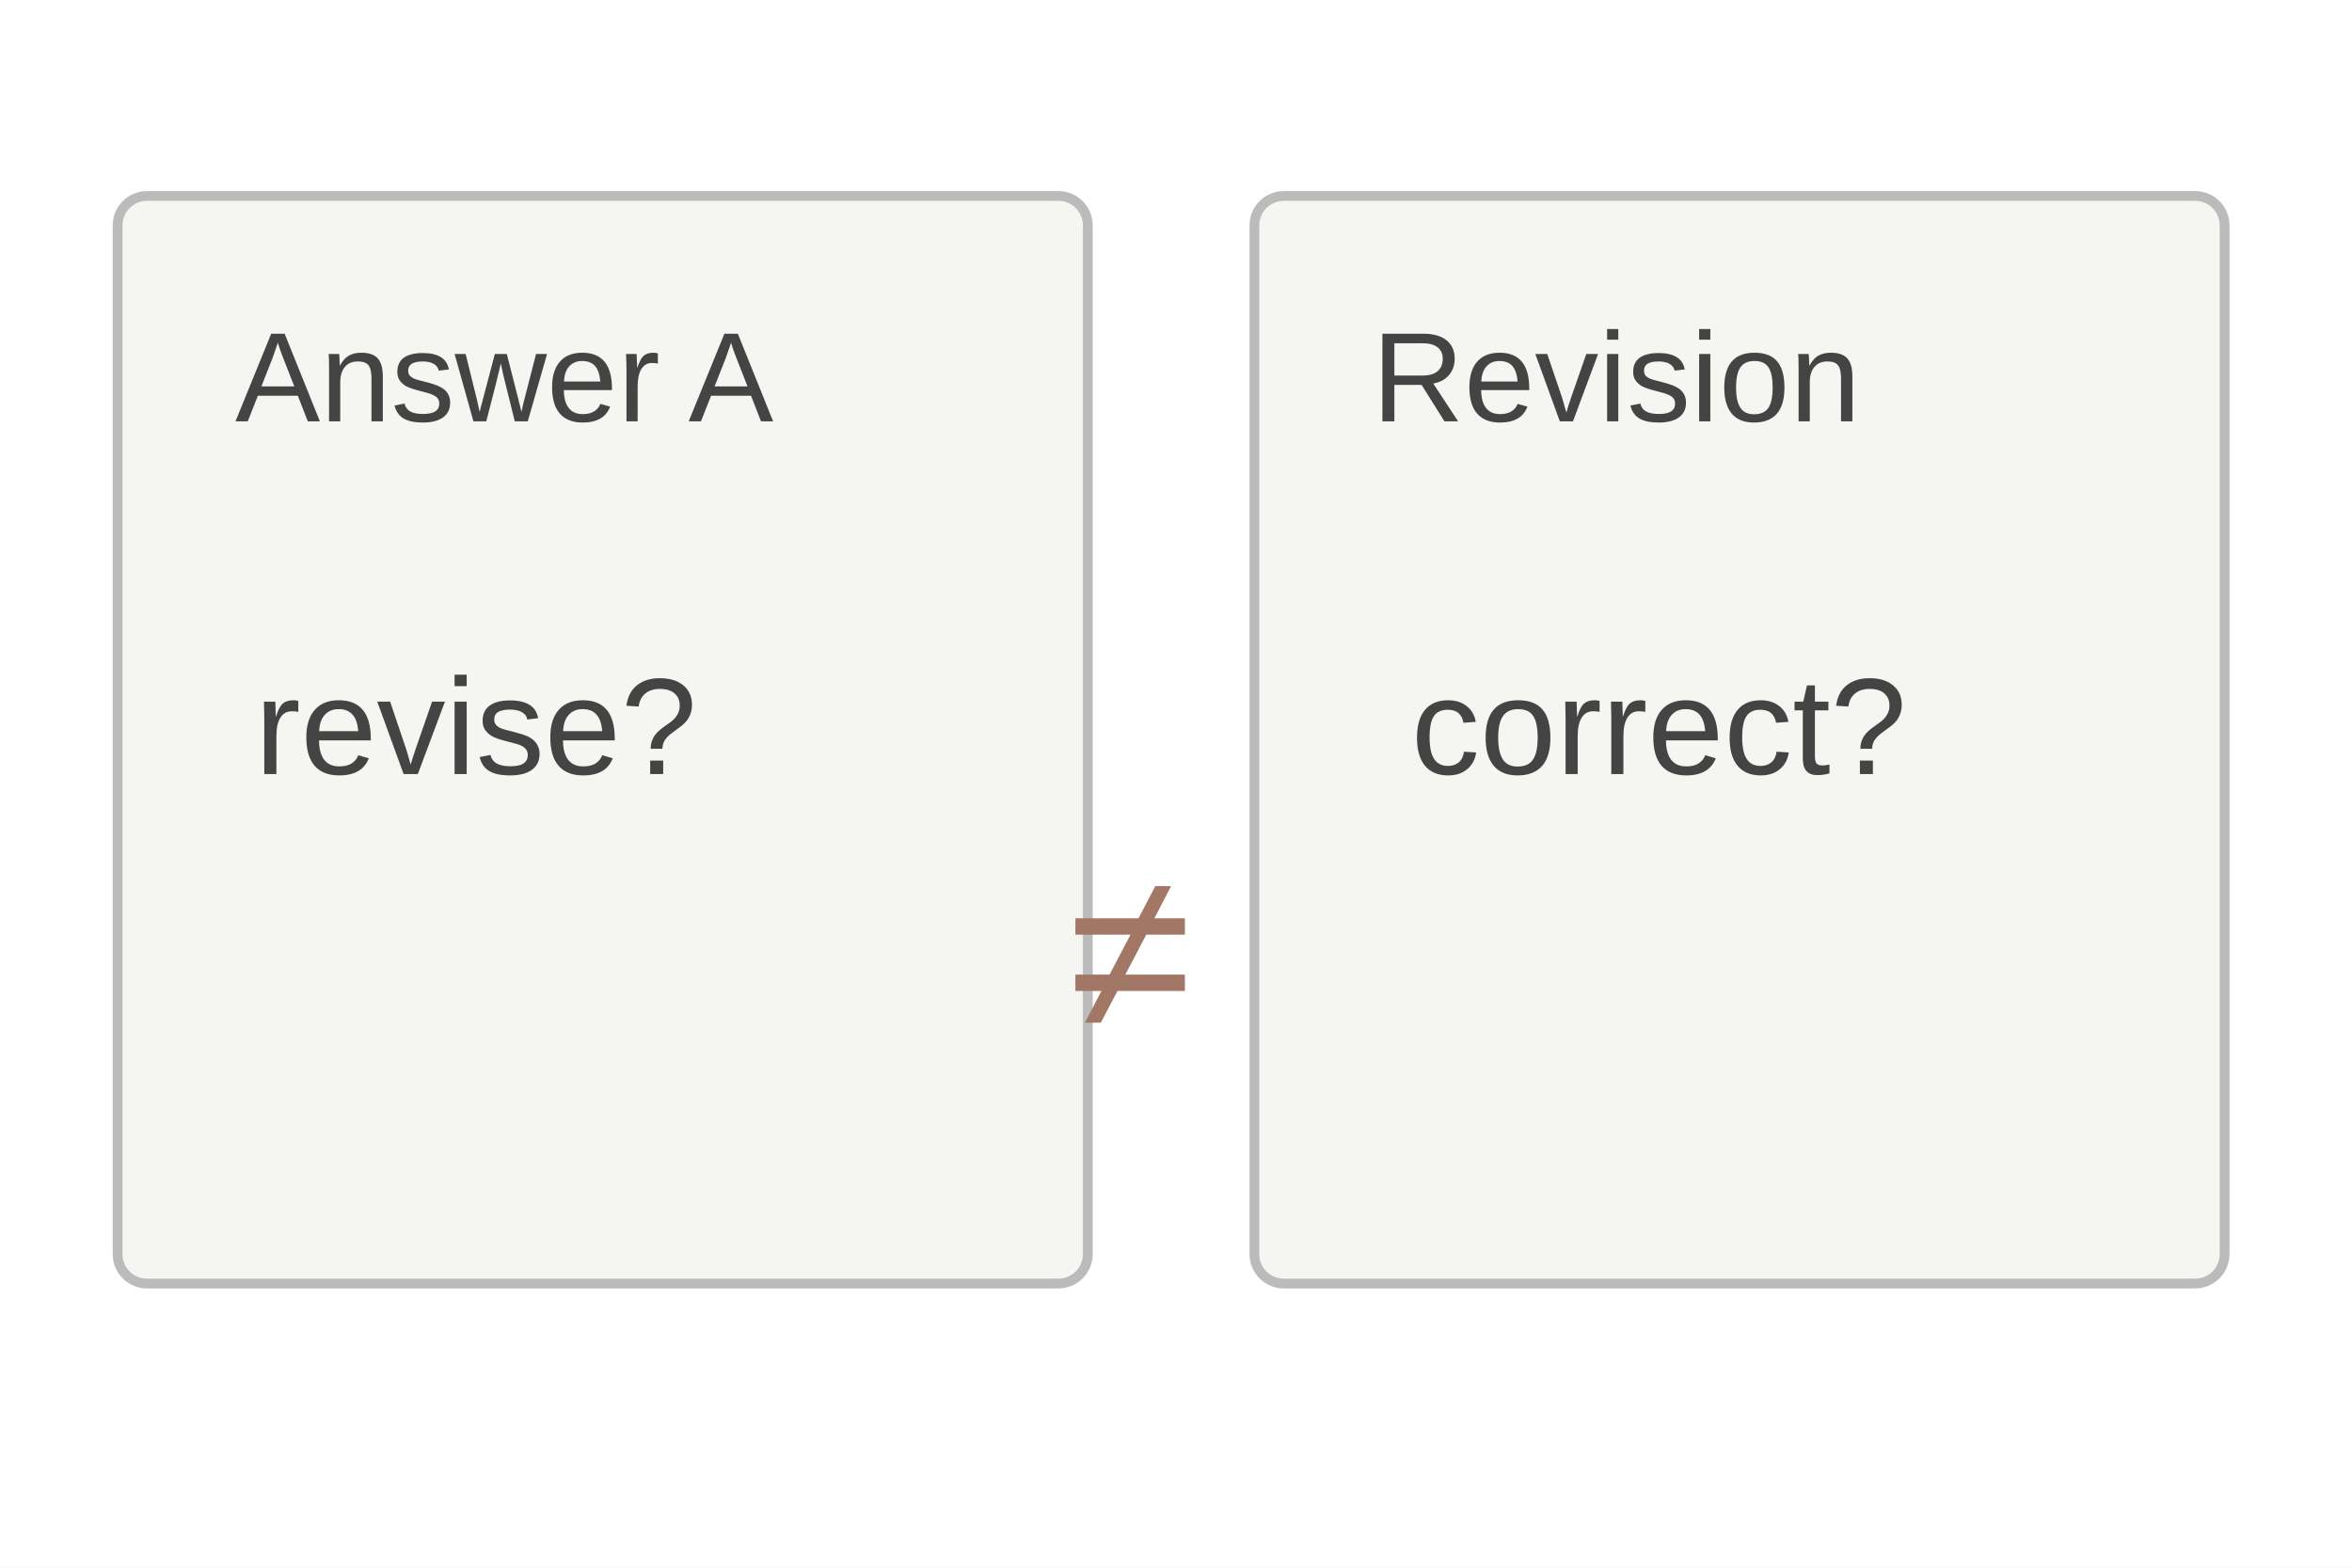
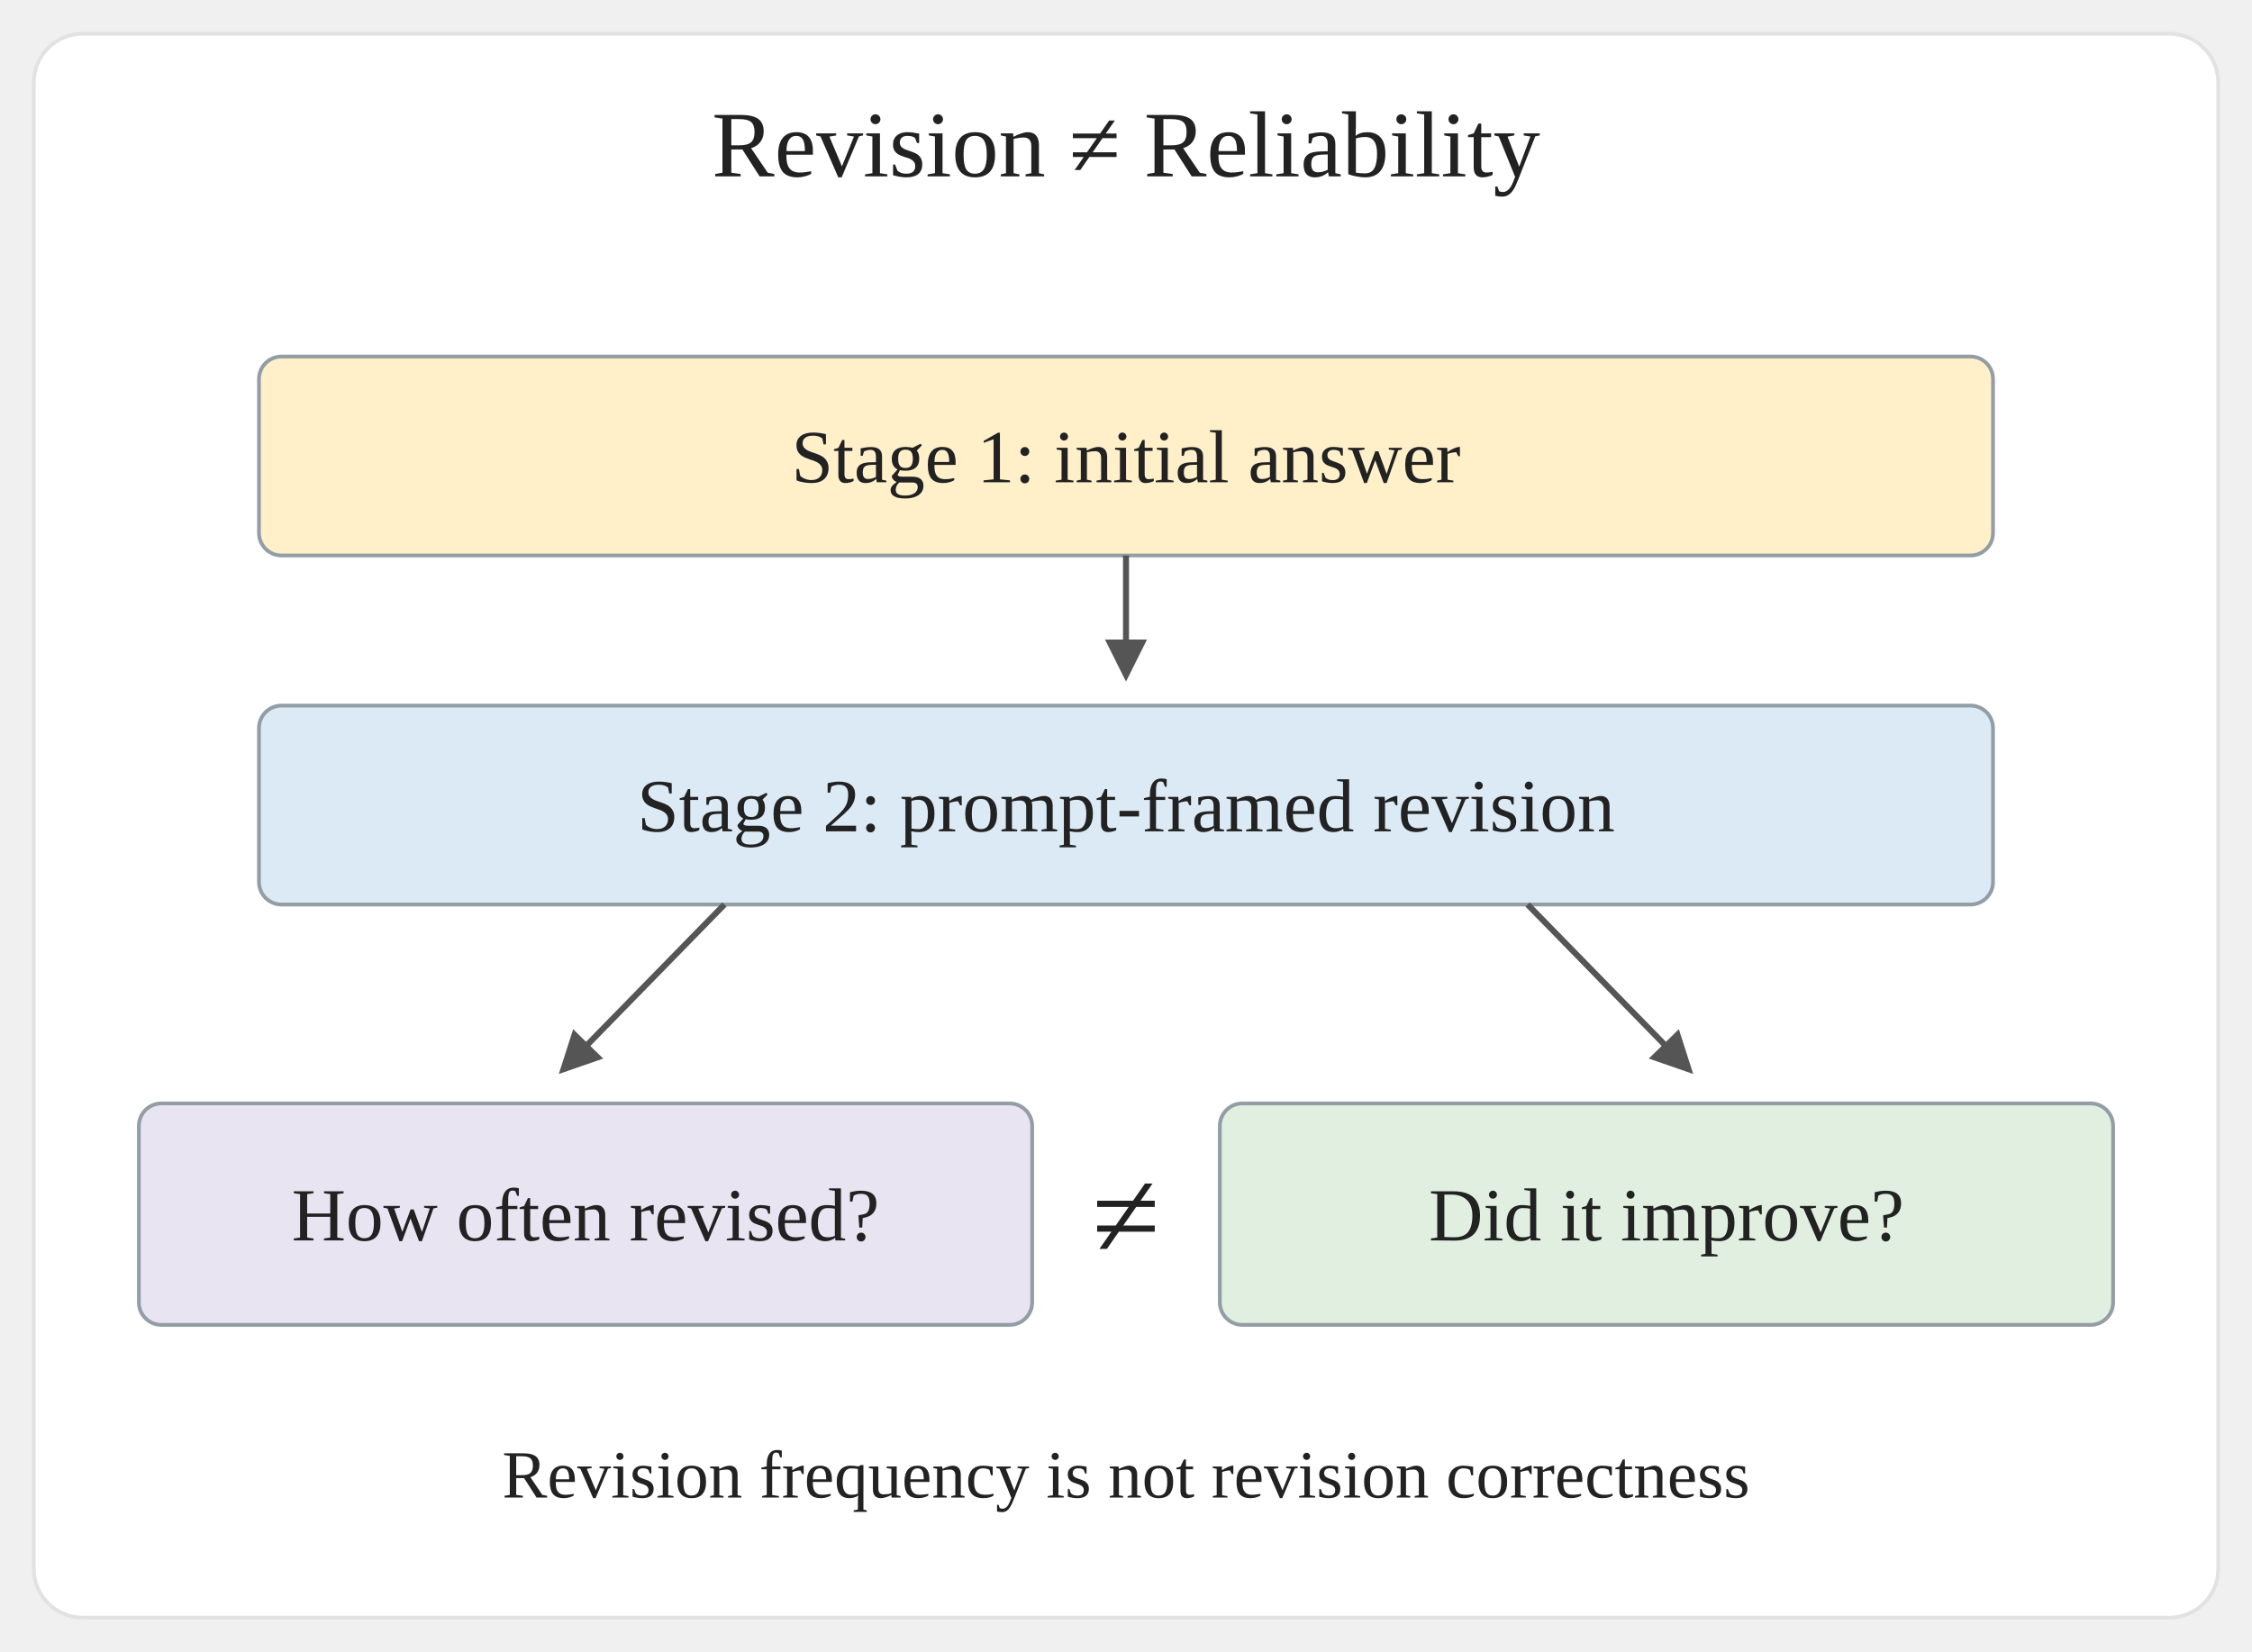
- <svg xmlns="http://www.w3.org/2000/svg" viewBox="0 0 240 160">
-   <rect width="240" height="160" fill="white" />
-   <rect x="12" y="20" width="99" height="111" rx="3" fill="#f5f5f1" stroke="#bbb" stroke-width="1" />
-   <rect x="128" y="20" width="99" height="111" rx="3" fill="#f5f5f1" stroke="#bbb" stroke-width="1" />
-   <text x="24" y="43" font-size="13" fill="#444" font-family="Arial,sans-serif">Answer A</text>
-   <text x="140" y="43" font-size="13" fill="#444" font-family="Arial,sans-serif">Revision</text>
-   <text x="26" y="79" font-size="14" fill="#444" font-family="Arial,sans-serif">revise?</text>
-   <text x="144" y="79" font-size="14" fill="#444" font-family="Arial,sans-serif">correct?</text>
-   <text x="109" y="105" font-size="23" fill="#a27765" font-family="Arial,sans-serif">≠</text>
+ <svg xmlns="http://www.w3.org/2000/svg" width="600" height="440" viewBox="0 0 600 440">
+   <defs>
+     <marker id="a" markerWidth="7" markerHeight="7" refX="6" refY="3.5" orient="auto">
+       <path d="M0 0L7 3.5L0 7Z" fill="#555" />
+     </marker>
+   </defs>
+   <rect x="9" y="9" width="582" height="422" rx="13" fill="white" stroke="#e2e2e2" />
+   <g font-family="Georgia, 'Times New Roman', serif" fill="#222">
+     <text x="300" y="47" font-size="25" text-anchor="middle">Revision ≠ Reliability</text>
+     <rect x="69" y="95" width="462" height="53" rx="6" fill="#fff0ca" stroke="#929da5" />
+     <text x="300" y="128.5" font-size="20" text-anchor="middle">Stage 1: initial answer</text>
+     <path d="M300 148L300 180" fill="none" stroke="#555" stroke-width="1.6" marker-end="url(#a)" />
+     <rect x="69" y="188" width="462" height="53" rx="6" fill="#dbeaf5" stroke="#929da5" />
+     <text x="300" y="221.5" font-size="20" text-anchor="middle">Stage 2: prompt-framed revision</text>
+     <path d="M193 241L150 285" fill="none" stroke="#555" stroke-width="1.6" marker-end="url(#a)" />
+     <path d="M407 241L450 285" fill="none" stroke="#555" stroke-width="1.6" marker-end="url(#a)" />
+     <rect x="37" y="294" width="238" height="59" rx="6" fill="#e9e4f1" stroke="#929da5" />
+     <text x="156" y="330.5" font-size="20" text-anchor="middle">How often revised?</text>
+     <rect x="325" y="294" width="238" height="59" rx="6" fill="#e0efdf" stroke="#929da5" />
+     <text x="444" y="330.5" font-size="20" text-anchor="middle">Did it improve?</text>
+     <text x="300" y="335" font-size="33" text-anchor="middle">≠</text>
+     <text x="300" y="399" font-size="18" text-anchor="middle">Revision frequency is not revision correctness</text>
+   </g>
</svg>
